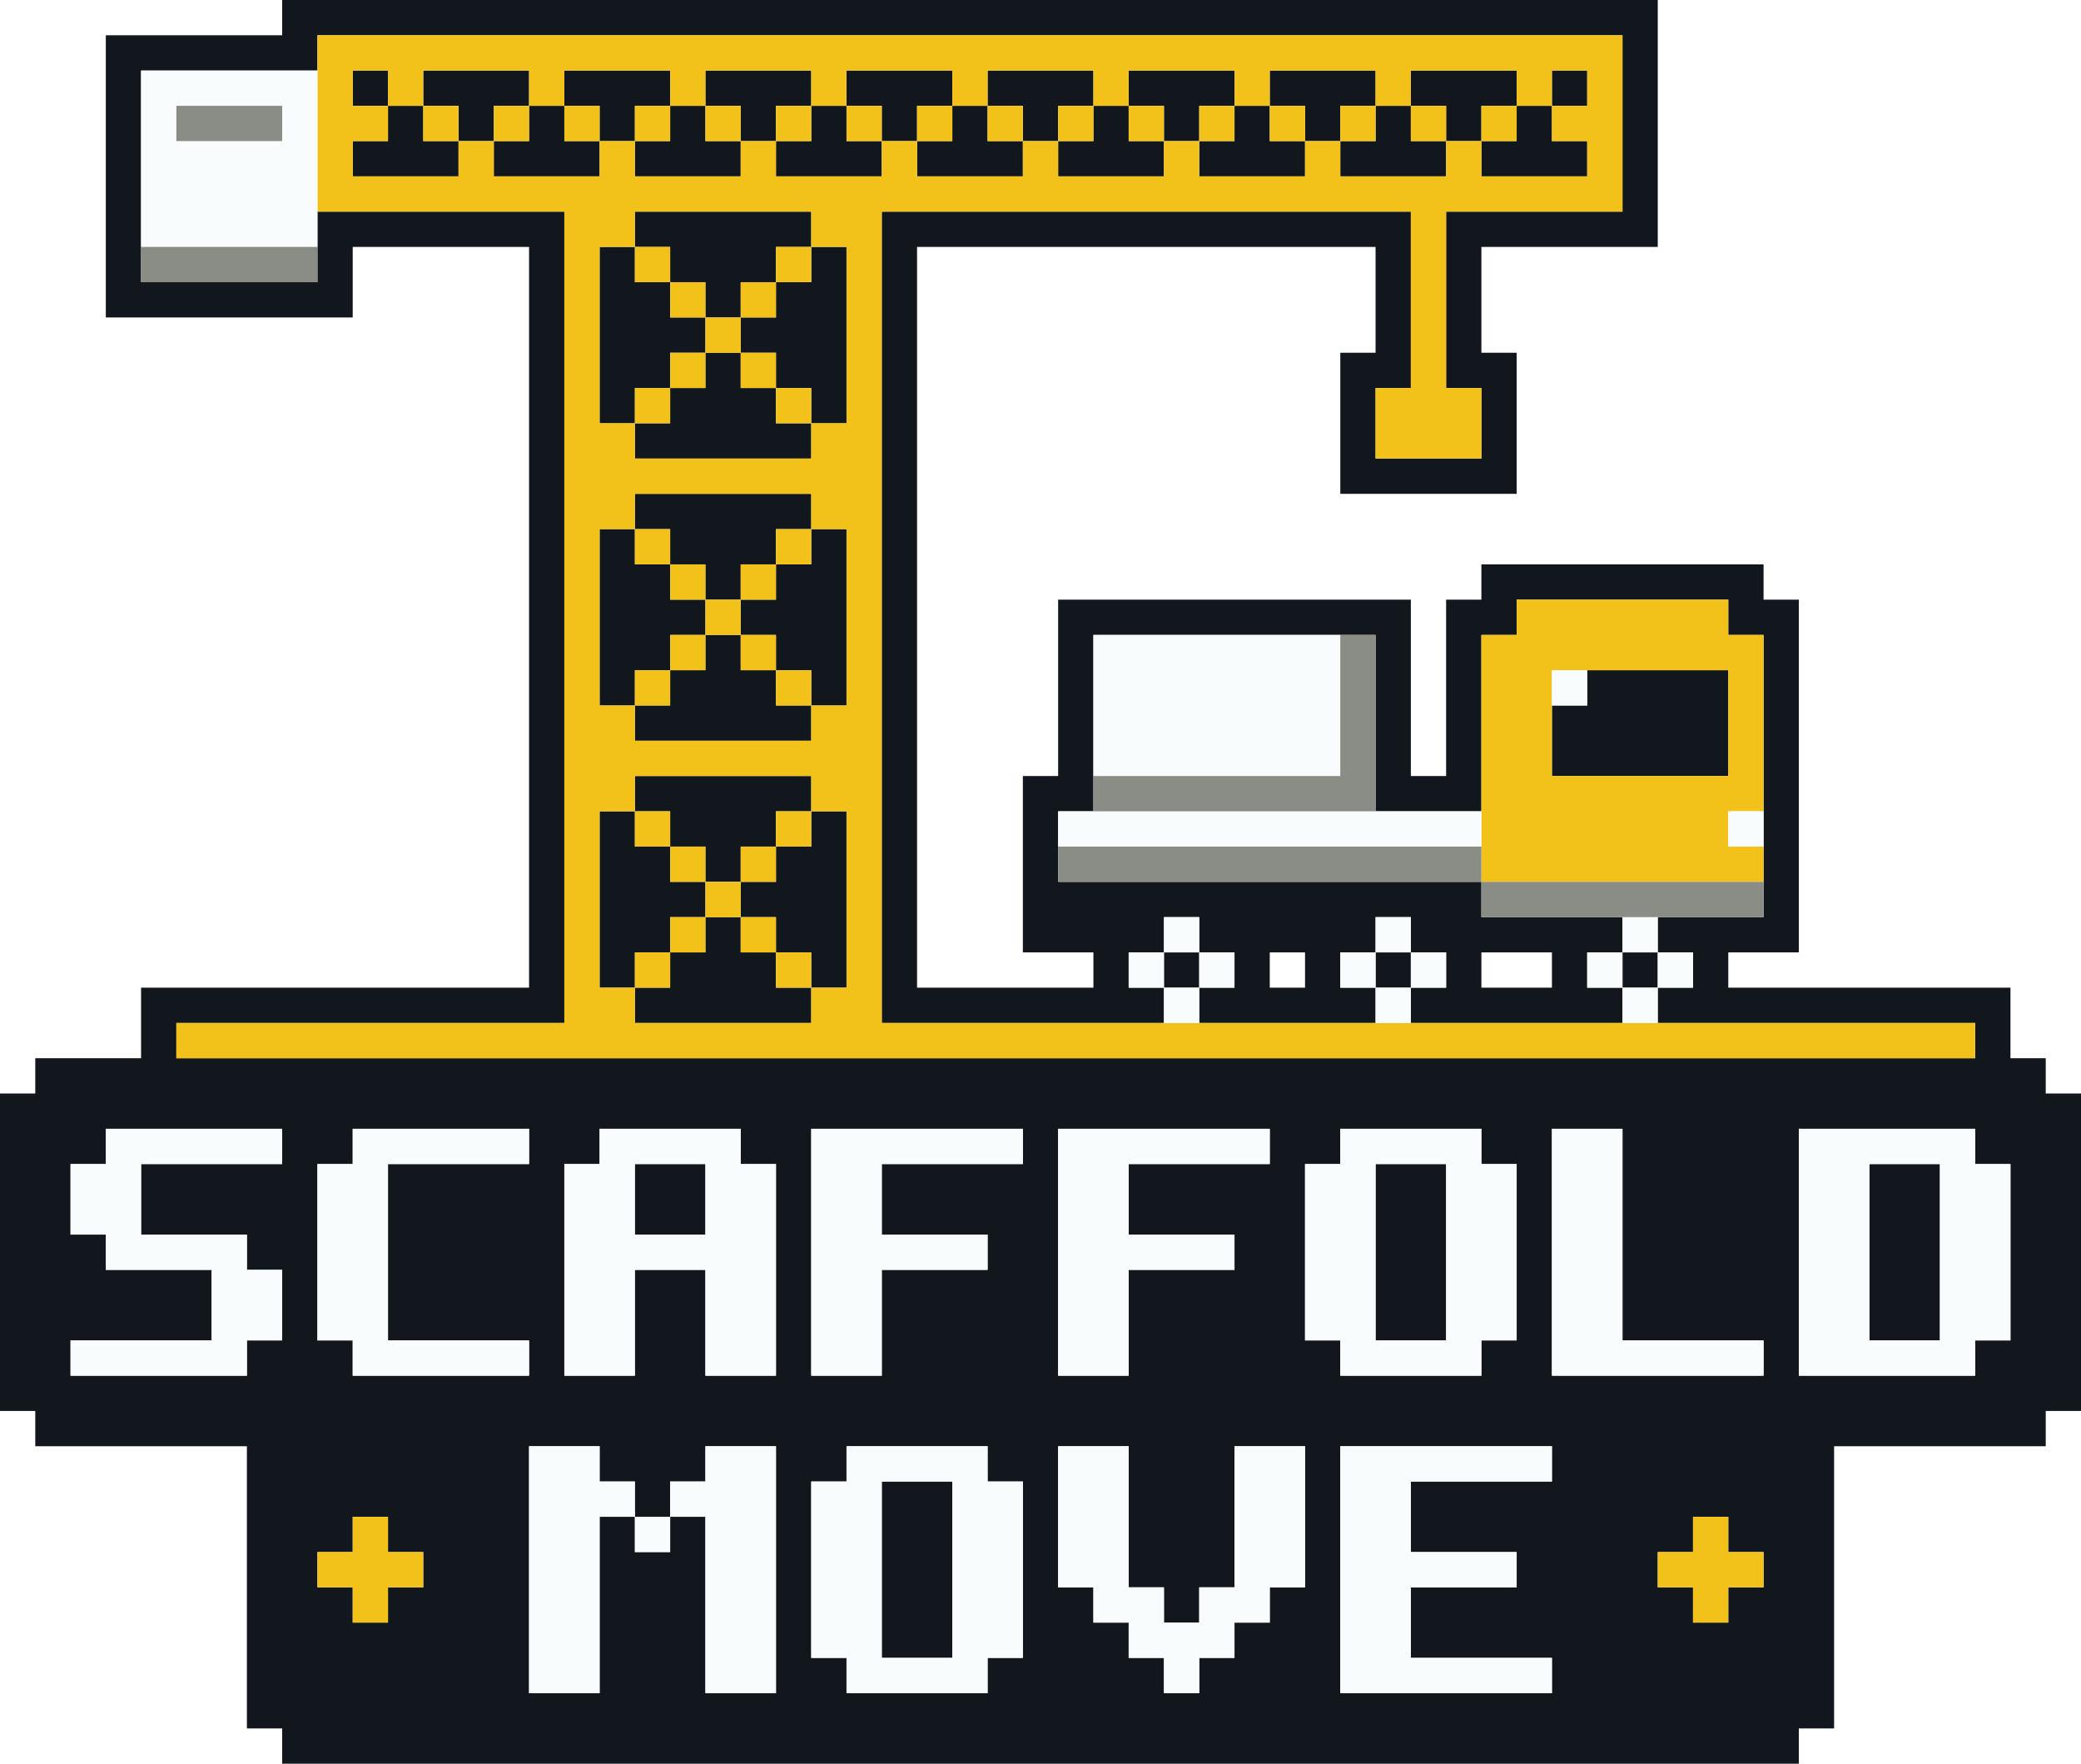
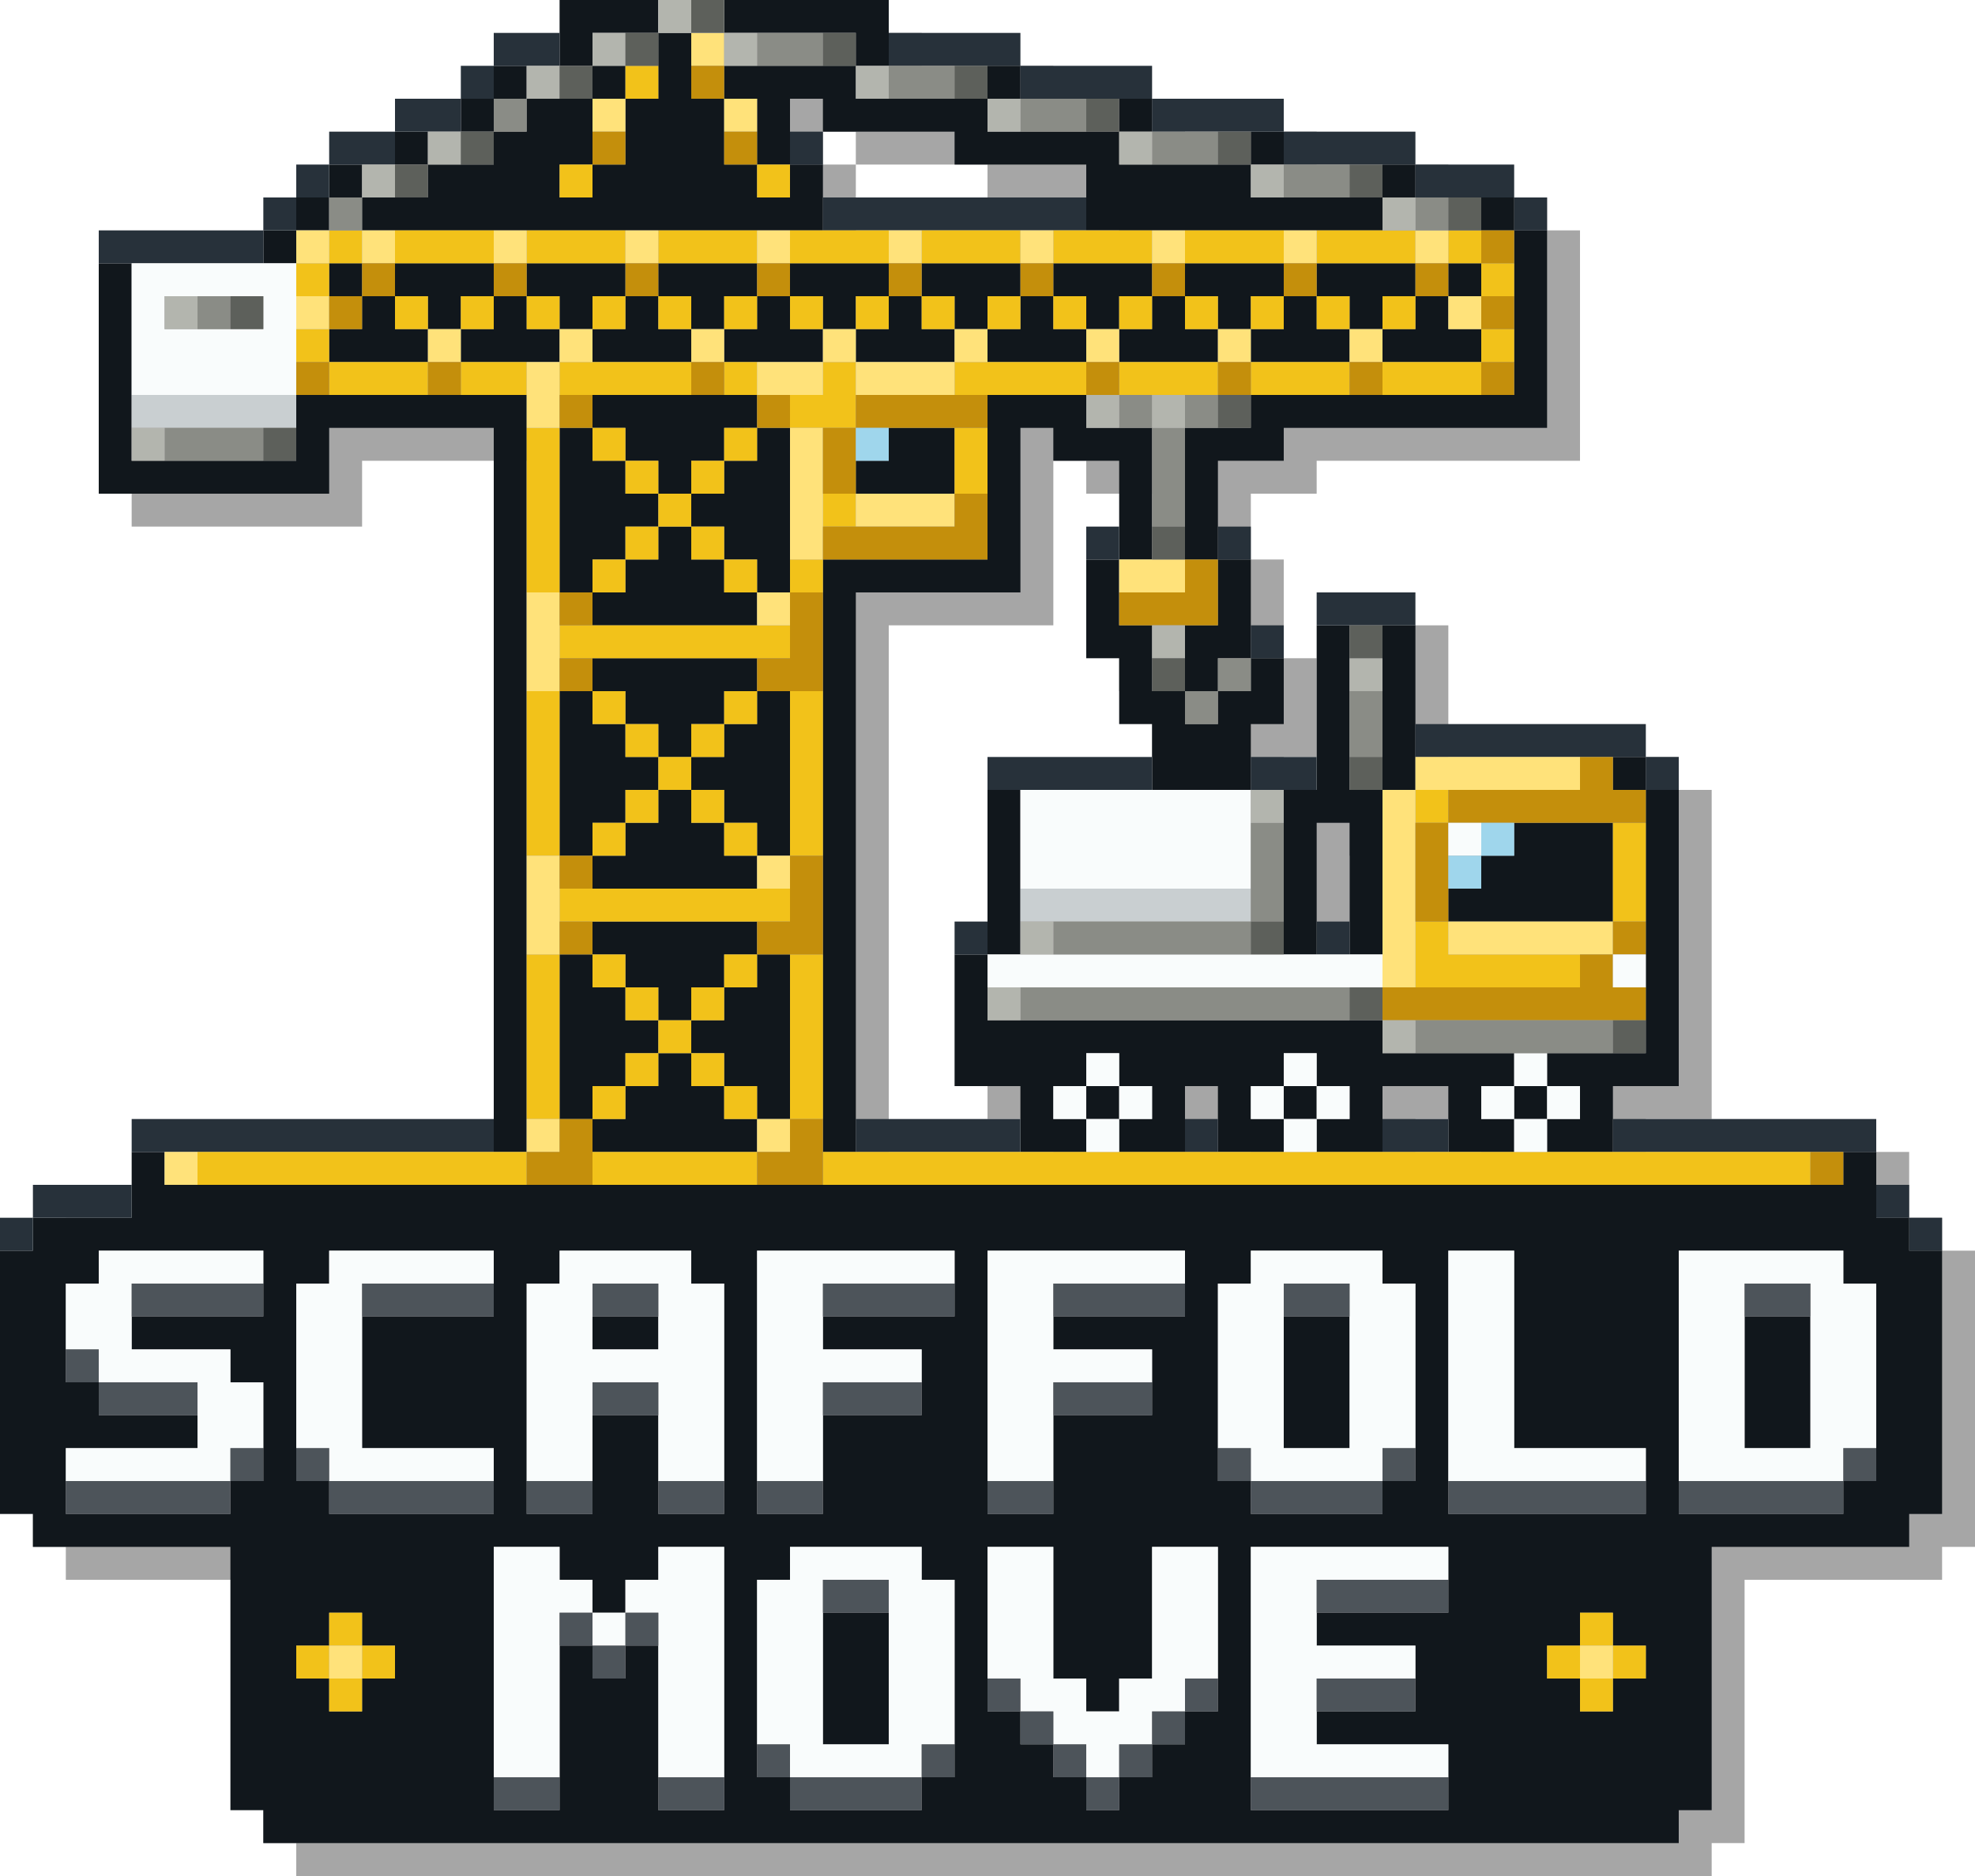
- <svg xmlns="http://www.w3.org/2000/svg" viewBox="0 0 59 50">
-   <path fill="#11171c" d="M15 3h1v1h-1zM17 3h1v1h-1zM23 3h1v1h-1zM25 3h1v1h-1zM39 3h1v1h-1zM41 3h1v1h-1zM17 8h2v1h-2zM20 8h1v1h-1zM22 8h2v1h-2zM17 7h1v1h-1zM19 7h3v1h-3zM23 7h1v1h-1zM18 6h5v1h-5zM18 12h5v1h-5zM17 11h1v1h-1zM19 11h3v1h-3zM23 11h1v1h-1zM17 10h2v1h-2zM20 10h1v1h-1zM22 10h2v1h-2zM17 9h3v1h-3zM21 9h3v1h-3zM41 10h2v1h-2zM17 16h2v1h-2zM20 16h1v1h-1zM22 16h2v1h-2zM39 7h1v3h-1zM41 7h1v3h-1zM17 15h1v1h-1zM19 15h3v1h-3zM23 15h1v1h-1zM18 14h5v1h-5zM18 20h5v1h-5zM17 19h1v1h-1zM19 19h3v1h-3zM23 19h1v1h-1zM29 3h1v1h-1zM17 18h2v1h-2zM20 18h1v1h-1zM22 18h2v1h-2zM17 17h3v1h-3zM21 17h3v1h-3zM17 24h2v1h-2zM20 24h1v1h-1zM22 24h2v1h-2zM17 23h1v1h-1zM19 23h3v1h-3zM23 23h1v1h-1zM31 3h1v1h-1zM33 3h1v1h-1zM35 3h1v1h-1zM37 3h1v1h-1zM39 18h1v4h-1zM41 18h1v4h-1zM44 2h1v1h-1zM46 1h1v5h-1zM18 22h5v1h-5zM34 26h5v1h-5zM40 26h6v1h-6zM29 23h1v2h-1zM43 3h1v1h-1zM0 32h3v1h-3zM18 33h2v2h-2zM25 33h5v2h-5zM32 33h5v2h-5zM0 33h2v2h-2zM15 7h1v21h-1zM42 32h2v1h-2zM50 18h1v8h-1zM56 32h3v1h-3zM0 31h59v1h-59zM1 30h57v1h-57zM17 25h3v1h-3zM22 26h2v1h-2zM28 35h2v1h-2zM32 2h3v1h-3zM37 27h1v1h-1zM22 33h1v6h-1zM29 32h1v1h-1zM7 38h3v1h-3zM17 27h1v1h-1zM19 3h1v1h-1zM7 35h2v1h-2zM12 2h3v1h-3zM17 41h3v1h-3zM7 43h3v1h-3zM11 43h4v1h-4zM29 22h2v1h-2zM33 27h1v1h-1zM36 32h2v1h-2zM40 43h8v1h-8zM49 43h3v1h-3zM7 41h8v2h-8zM40 42h12v1h-12zM22 41h2v1h-2zM44 41h8v1h-8zM8 0h39v1h-39zM3 1h6v1h-6zM46 27h1v1h-1zM3 2h1v6h-1zM10 2h1v1h-1zM12 44h3v1h-3zM16 2h3v1h-3zM20 2h3v1h-3zM24 2h3v1h-3zM28 2h3v1h-3zM32 41h3v4h-3zM36 2h3v1h-3zM40 2h3v1h-3zM44 27h1v1h-1zM11 3h1v1h-1zM13 3h1v1h-1zM15 38h1v1h-1zM17 43h1v1h-1zM19 43h1v1h-1zM21 3h1v1h-1zM23 27h1v1h-1zM25 7h1v21h-1zM27 3h1v1h-1zM29 42h1v3h-1zM31 27h1v1h-1zM33 45h1v1h-1zM35 27h1v1h-1zM37 41h1v4h-1zM39 27h1v1h-1zM41 27h1v1h-1zM43 33h1v5h-1zM10 4h3v1h-3zM14 4h3v1h-3zM18 4h3v1h-3zM22 4h3v1h-3zM26 4h3v1h-3zM30 4h3v1h-3zM34 4h3v1h-3zM38 4h3v1h-3zM42 4h3v1h-3zM9 6h7v1h-7zM18 28h5v1h-5zM25 6h15v1h-15zM41 6h6v1h-6zM9 7h1v1h-1zM19 27h3v1h-3zM3 8h7v1h-7zM17 26h2v1h-2zM20 26h1v1h-1zM22 47h2v1h-2zM17 44h3v4h-3zM21 25h3v1h-3zM38 10h2v1h-2zM41 17h2v1h-2zM38 11h1v2h-1zM42 11h1v2h-1zM38 13h5v1h-5zM42 16h8v1h-8zM30 17h10v1h-10zM49 17h2v1h-2zM30 18h1v4h-1zM50 38h1v1h-1zM45 19h4v1h-4zM44 20h5v2h-5zM29 45h2v1h-2zM39 22h3v1h-3zM29 25h13v1h-13zM29 26h4v1h-4zM34 28h5v1h-5zM40 28h6v1h-6zM47 26h4v1h-4zM48 27h1v1h-1zM4 28h12v1h-12zM25 28h8v1h-8zM47 28h10v1h-10zM4 29h1v1h-1zM56 29h1v1h-1zM1 40h57v1h-57zM0 39h59v1h-59zM0 35h3v1h-3zM8 32h2v1h-2zM15 32h2v1h-2zM21 32h2v1h-2zM36 45h2v1h-2zM42 38h2v1h-2zM46 32h5v6h-5zM56 38h3v1h-3zM0 38h2v1h-2zM4 33h5v2h-5zM11 33h5v5h-5zM18 36h2v3h-2zM22 42h1v5h-1zM25 36h5v3h-5zM32 36h5v2h-5zM39 33h2v5h-2zM53 33h2v5h-2zM57 33h2v5h-2zM7 44h2v1h-2zM28 41h2v1h-2zM35 35h2v1h-2zM0 36h6v2h-6zM8 36h1v2h-1zM7 45h3v1h-3zM32 38h6v1h-6zM7 46h8v2h-8zM44 47h8v1h-8zM18 42h1v1h-1zM25 42h2v5h-2zM40 46h12v1h-12zM11 45h4v1h-4zM40 45h8v1h-8zM49 45h3v1h-3zM43 44h4v1h-4zM50 44h2v1h-2zM29 46h3v1h-3zM35 46h3v1h-3zM28 47h5v1h-5zM34 47h4v1h-4zM7 48h45v1h-45zM8 49h43v1h-43z" />
-   <path fill="#f2c21a" d="M9 2h1v1h-1zM45 2h1v1h-1zM9 1h37v1h-37zM40 3h1v1h-1zM16 3h1v1h-1zM18 3h1v1h-1zM22 3h1v1h-1zM24 3h1v1h-1zM19 2h1v1h-1zM21 4h1v1h-1zM20 3h1v1h-1zM19 8h1v1h-1zM21 8h1v1h-1zM18 7h1v1h-1zM22 7h1v1h-1zM16 6h2v1h-2zM23 6h2v1h-2zM16 12h2v1h-2zM23 12h2v1h-2zM16 7h1v5h-1zM18 11h1v1h-1zM22 11h1v1h-1zM24 7h1v5h-1zM19 10h1v1h-1zM21 10h1v1h-1zM20 9h1v1h-1zM19 16h1v1h-1zM21 16h1v1h-1zM18 15h1v1h-1zM22 15h1v1h-1zM16 14h2v1h-2zM23 14h2v1h-2zM16 13h9v1h-9zM16 20h2v1h-2zM23 20h2v1h-2zM42 18h8v1h-8zM16 15h1v5h-1zM18 19h1v1h-1zM22 19h1v1h-1zM24 15h1v5h-1zM19 18h1v1h-1zM21 18h1v1h-1zM42 22h8v1h-8zM20 17h1v1h-1zM19 24h1v1h-1zM21 24h1v1h-1zM18 23h1v1h-1zM22 23h1v1h-1zM16 22h2v1h-2zM23 22h2v1h-2zM10 43h1v1h-1zM48 43h1v1h-1zM9 5h37v1h-37zM9 4h1v1h-1zM11 2h1v1h-1zM15 2h1v1h-1zM19 26h1v1h-1zM23 2h1v1h-1zM27 2h1v1h-1zM31 2h1v1h-1zM35 2h1v1h-1zM39 2h1v1h-1zM43 2h1v1h-1zM45 4h1v1h-1zM9 3h2v1h-2zM12 3h1v1h-1zM14 3h1v1h-1zM16 23h1v5h-1zM18 27h1v1h-1zM20 25h1v1h-1zM22 27h1v1h-1zM24 23h1v5h-1zM26 3h1v1h-1zM28 3h1v1h-1zM30 3h1v1h-1zM32 3h1v1h-1zM34 3h1v1h-1zM36 3h1v1h-1zM38 3h1v1h-1zM40 6h1v5h-1zM42 3h1v1h-1zM44 3h2v1h-2zM13 4h1v1h-1zM17 4h1v1h-1zM21 26h1v1h-1zM25 4h1v1h-1zM29 4h1v1h-1zM33 4h1v1h-1zM37 4h1v1h-1zM41 4h1v1h-1zM16 28h2v1h-2zM23 28h2v1h-2zM39 11h3v2h-3zM16 21h9v1h-9zM43 17h6v1h-6zM42 24h8v1h-8zM42 19h2v3h-2zM49 19h1v3h-1zM42 23h7v1h-7zM5 29h51v1h-51zM10 45h1v1h-1zM48 45h1v1h-1zM9 44h3v1h-3zM47 44h3v1h-3z" />
-   <path fill="#f9fcfc" d="M4 2h5v1h-5zM33 26h1v1h-1zM39 26h1v1h-1zM46 26h1v1h-1zM16 33h2v2h-2zM20 33h2v2h-2zM23 33h2v2h-2zM30 33h2v2h-2zM10 32h5v1h-5zM38 32h4v1h-4zM51 32h5v1h-5zM20 36h2v3h-2zM30 36h2v3h-2zM23 36h2v3h-2zM15 41h2v1h-2zM20 41h2v1h-2zM38 42h2v2h-2zM24 41h4v1h-4zM33 28h1v1h-1zM38 41h6v1h-6zM4 4h5v3h-5zM4 3h1v1h-1zM8 3h1v1h-1zM31 18h7v4h-7zM44 19h1v1h-1zM30 23h12v1h-12zM49 23h1v1h-1zM33 47h1v1h-1zM39 28h1v1h-1zM46 28h1v1h-1zM32 27h1v1h-1zM34 27h1v1h-1zM38 27h1v1h-1zM40 27h1v1h-1zM45 27h1v1h-1zM47 27h1v1h-1zM3 32h5v1h-5zM10 38h5v1h-5zM17 32h4v1h-4zM23 32h6v1h-6zM30 32h6v1h-6zM38 38h4v1h-4zM44 32h2v6h-2zM51 38h5v1h-5zM2 33h2v2h-2zM9 33h2v5h-2zM16 36h2v3h-2zM20 43h2v5h-2zM23 42h2v5h-2zM30 41h2v4h-2zM37 33h2v5h-2zM41 33h2v5h-2zM51 33h2v5h-2zM55 33h2v5h-2zM3 35h4v1h-4zM16 35h6v1h-6zM23 35h5v1h-5zM30 35h5v1h-5zM6 36h2v2h-2zM2 38h5v1h-5zM44 38h6v1h-6zM15 43h2v5h-2zM24 47h4v1h-4zM35 41h2v4h-2zM38 47h6v1h-6zM15 42h3v1h-3zM19 42h3v1h-3zM27 42h2v5h-2zM38 45h2v2h-2zM18 43h1v1h-1zM38 44h5v1h-5zM31 45h2v1h-2zM34 45h2v1h-2zM32 46h3v1h-3z" />
-   <path fill="#8a8c86" d="M5 3h3v1h-3zM4 7h5v1h-5zM38 18h1v4h-1zM31 22h8v1h-8zM30 24h12v1h-12zM42 25h8v1h-8z" />
+ <svg xmlns="http://www.w3.org/2000/svg" viewBox="0 0 60 57">
+   <path fill="#000" fill-opacity=".35" d="M16 2h16v1h-16zM2 37h57v1h-57zM18 1h10v1h-10zM16 14h16v5h-16zM15 3h21v1h-21zM13 4h12v1h-12zM26 4h14v1h-14zM11 5h15v1h-15zM30 5h14v1h-14zM10 6h16v1h-16zM34 6h13v1h-13zM9 7h39v1h-39zM4 8h44v6h-44zM4 14h7v2h-7zM33 14h7v1h-7zM35 15h3v2h-3zM34 17h5v3h-5zM16 19h11v16h-11zM41 19h3v4h-3zM34 20h6v1h-6zM35 21h5v2h-5zM36 23h3v1h-3zM41 23h10v1h-10zM31 24h21v2h-21zM31 26h10v3h-10zM42 26h10v3h-10zM30 29h22v5h-22zM32 34h5v1h-5zM38 34h5v1h-5zM45 34h5v1h-5zM5 35h53v2h-53zM2 47h57v1h-57zM1 38h59v9h-59zM8 48h45v8h-45zM9 56h43v1h-43z" />
+   <path fill="#11171c" d="M10 5h1v1h-1zM15 2h1v1h-1zM17 1h1v1h-1zM23 3h1v2h-1zM18 5h5v1h-5zM30 10h3v1h-3zM9 6h1v1h-1zM15 9h1v1h-1zM17 9h1v1h-1zM19 3h3v2h-3zM23 9h1v1h-1zM30 2h1v1h-1zM32 8h3v1h-3zM36 8h3v1h-3zM20 1h1v2h-1zM26 10h3v1h-3zM34 3h1v1h-1zM17 0h3v1h-3zM17 14h2v1h-2zM20 14h1v1h-1zM22 14h2v1h-2zM17 13h1v1h-1zM19 13h3v1h-3zM23 13h1v1h-1zM33 9h1v1h-1zM37 9h1v1h-1zM18 12h5v1h-5zM25 9h1v1h-1zM42 5h1v1h-1zM18 18h5v1h-5zM34 14h1v3h-1zM36 14h1v3h-1zM38 4h1v1h-1zM17 17h1v1h-1zM19 17h3v1h-3zM23 17h1v1h-1zM17 16h2v1h-2zM20 16h1v1h-1zM22 16h2v1h-2zM17 15h3v1h-3zM21 15h3v1h-3zM17 22h2v1h-2zM20 22h1v1h-1zM22 22h2v1h-2zM30 13h1v4h-1zM17 21h1v1h-1zM19 21h3v1h-3zM23 21h1v1h-1zM39 9h1v1h-1zM41 9h1v1h-1zM18 20h5v1h-5zM18 26h5v1h-5zM17 25h1v1h-1zM19 25h3v1h-3zM23 25h1v1h-1zM29 9h1v1h-1zM17 24h2v1h-2zM20 24h1v1h-1zM22 24h2v1h-2zM17 23h3v1h-3zM21 23h3v1h-3zM17 30h2v1h-2zM20 30h1v1h-1zM22 30h2v1h-2zM17 29h1v1h-1zM19 29h3v1h-3zM23 29h1v1h-1zM31 9h1v1h-1zM33 17h1v2h-1zM35 9h1v1h-1zM37 17h1v2h-1zM39 25h1v4h-1zM41 25h1v4h-1zM44 8h1v1h-1zM46 7h1v5h-1zM18 28h5v1h-5zM34 21h2v1h-2zM37 21h2v1h-2zM29 29h1v2h-1zM36 19h2v1h-2zM8 7h1v1h-1zM15 13h1v22h-1zM36 20h1v1h-1zM43 9h1v1h-1zM25 3h5v1h-5zM0 38h3v1h-3zM8 39h1v1h-1zM18 40h2v1h-2zM25 40h5v1h-5zM32 40h5v1h-5zM0 39h2v3h-2zM15 39h1v1h-1zM50 24h1v8h-1zM42 38h2v1h-2zM56 38h3v1h-3zM1 37h57v1h-57zM17 31h3v1h-3zM22 32h2v1h-2zM28 41h2v2h-2zM32 13h3v1h-3zM37 33h1v1h-1zM18 2h1v1h-1zM22 39h1v7h-1zM29 38h1v2h-1zM7 45h3v1h-3zM7 41h2v1h-2zM12 8h3v1h-3zM17 33h1v1h-1zM19 9h1v1h-1zM7 49h3v1h-3zM11 49h4v1h-4zM17 47h3v1h-3zM33 33h1v1h-1zM49 49h3v1h-3zM7 47h8v2h-8zM36 38h2v1h-2zM35 22h3v2h-3zM44 47h8v2h-8zM22 47h2v1h-2zM17 51h3v4h-3zM22 0h5v1h-5zM17 50h1v1h-1zM20 32h1v1h-1zM26 1h1v1h-1zM15 44h1v2h-1zM18 48h1v1h-1zM22 2h4v1h-4zM30 24h1v5h-1zM14 3h1v1h-1zM16 3h2v1h-2zM19 33h3v1h-3zM23 33h1v1h-1zM25 43h5v3h-5zM34 20h1v1h-1zM12 4h1v1h-1zM15 4h3v1h-3zM29 4h5v1h-5zM38 20h1v1h-1zM10 8h1v1h-1zM13 5h4v1h-4zM18 34h5v1h-5zM24 5h1v1h-1zM33 5h5v1h-5zM42 19h1v5h-1zM9 13h1v1h-1zM11 6h14v1h-14zM33 6h9v1h-9zM45 6h1v1h-1zM8 42h1v3h-1zM46 33h1v1h-1zM3 8h1v6h-1zM12 50h3v1h-3zM16 8h3v1h-3zM20 8h3v1h-3zM24 8h3v1h-3zM28 8h3v1h-3zM32 47h3v4h-3zM36 13h3v1h-3zM40 8h3v1h-3zM44 33h1v1h-1zM11 9h1v1h-1zM13 9h1v1h-1zM19 50h1v1h-1zM21 9h1v1h-1zM25 18h1v17h-1zM27 9h1v1h-1zM29 48h1v4h-1zM31 33h1v1h-1zM33 51h1v1h-1zM35 33h1v1h-1zM37 47h1v5h-1zM39 33h1v1h-1zM41 33h1v1h-1zM43 39h1v6h-1zM10 10h3v1h-3zM14 10h3v1h-3zM18 10h3v1h-3zM22 10h3v1h-3zM26 14h3v1h-3zM30 12h3v1h-3zM34 10h3v1h-3zM38 10h3v1h-3zM42 10h3v1h-3zM9 12h7v1h-7zM38 12h9v1h-9zM27 13h2v1h-2zM3 14h7v1h-7zM17 32h2v1h-2zM22 54h2v1h-2zM36 39h1v1h-1zM21 31h3v1h-3zM25 17h6v1h-6zM33 19h2v1h-2zM36 52h2v1h-2zM40 19h1v5h-1zM34 34h2v1h-2zM37 34h2v1h-2zM35 53h3v1h-3zM49 23h1v1h-1zM39 24h3v1h-3zM50 44h1v2h-1zM46 25h3v1h-3zM45 26h4v1h-4zM44 27h5v1h-5zM29 31h13v1h-13zM29 32h4v1h-4zM34 32h5v1h-5zM40 32h6v1h-6zM47 32h4v1h-4zM48 33h1v1h-1zM31 34h2v1h-2zM40 34h2v1h-2zM44 34h2v1h-2zM47 34h2v1h-2zM4 35h1v1h-1zM56 35h1v1h-1zM4 36h53v1h-53zM1 46h57v1h-57zM0 42h3v1h-3zM8 38h2v1h-2zM15 38h2v1h-2zM21 38h2v1h-2zM42 45h2v1h-2zM46 38h5v6h-5zM56 45h3v1h-3zM0 44h2v2h-2zM22 48h1v6h-1zM57 39h2v6h-2zM4 40h5v1h-5zM11 40h5v4h-5zM18 43h2v3h-2zM32 43h5v2h-5zM39 40h2v4h-2zM53 40h2v4h-2zM7 50h2v1h-2zM28 47h2v1h-2zM35 41h2v2h-2zM0 43h6v1h-6zM7 51h3v1h-3zM32 45h6v1h-6zM7 52h8v3h-8zM44 53h8v2h-8zM11 51h4v1h-4zM25 49h2v4h-2zM40 49h8v1h-8zM49 51h3v1h-3zM43 50h4v1h-4zM50 50h2v1h-2zM43 51h5v1h-5zM29 52h2v1h-2zM40 52h12v1h-12zM29 53h3v1h-3zM28 54h5v1h-5zM34 54h4v1h-4zM8 55h43v1h-43z" />
+   <path fill="#27313a" d="M15 1h2v1h-2zM27 1h4v1h-4zM14 2h1v1h-1zM31 2h4v1h-4zM12 3h2v1h-2zM35 3h4v1h-4zM10 4h2v1h-2zM24 4h1v1h-1zM39 4h4v1h-4zM9 5h1v1h-1zM43 5h3v1h-3zM8 6h1v1h-1zM25 6h8v1h-8zM46 6h1v1h-1zM3 7h5v1h-5zM33 16h1v1h-1zM37 16h1v1h-1zM40 18h3v1h-3zM38 19h1v1h-1zM43 22h7v1h-7zM30 23h5v1h-5zM38 23h2v1h-2zM50 23h1v1h-1zM29 28h1v1h-1zM40 28h1v1h-1zM4 34h11v1h-11zM26 34h5v1h-5zM36 34h1v1h-1zM42 34h2v1h-2zM49 34h8v1h-8zM1 36h3v1h-3zM57 36h1v1h-1zM0 37h1v1h-1zM58 37h1v1h-1z" />
+   <path fill="#f2c21a" d="M9 8h1v1h-1zM45 8h1v1h-1zM22 9h1v1h-1zM16 9h1v1h-1zM18 9h1v1h-1zM22 11h1v1h-1zM19 2h1v1h-1zM20 9h1v1h-1zM25 11h1v1h-1zM19 14h1v1h-1zM21 14h1v1h-1zM18 13h1v1h-1zM22 13h1v1h-1zM24 9h1v1h-1zM16 13h1v5h-1zM18 17h1v1h-1zM22 17h1v1h-1zM24 17h1v1h-1zM19 16h1v1h-1zM21 16h1v1h-1zM20 15h1v1h-1zM19 22h1v1h-1zM21 22h1v1h-1zM18 21h1v1h-1zM22 21h1v1h-1zM17 19h7v1h-7zM43 24h1v1h-1zM16 21h1v5h-1zM18 25h1v1h-1zM22 25h1v1h-1zM24 21h1v5h-1zM19 24h1v1h-1zM21 24h1v1h-1zM20 23h1v1h-1zM19 30h1v1h-1zM21 30h1v1h-1zM18 29h1v1h-1zM22 29h1v1h-1zM10 7h1v1h-1zM9 10h1v1h-1zM49 25h1v3h-1zM10 49h1v1h-1zM48 49h1v1h-1zM19 32h1v1h-1zM17 5h1v1h-1zM23 5h1v1h-1zM10 51h1v1h-1zM12 7h3v1h-3zM16 7h3v1h-3zM20 7h3v1h-3zM24 7h3v1h-3zM28 7h3v1h-3zM32 7h3v1h-3zM36 7h3v1h-3zM40 7h3v1h-3zM44 7h1v1h-1zM9 50h1v1h-1zM45 10h1v1h-1zM12 9h1v1h-1zM14 9h1v1h-1zM16 29h1v5h-1zM18 33h1v1h-1zM20 31h1v1h-1zM22 33h1v1h-1zM24 29h1v5h-1zM26 9h1v1h-1zM28 9h1v1h-1zM30 9h1v1h-1zM32 9h1v1h-1zM34 9h1v1h-1zM36 9h1v1h-1zM38 9h1v1h-1zM40 9h1v1h-1zM42 9h1v1h-1zM10 11h3v1h-3zM14 11h2v1h-2zM17 11h4v1h-4zM25 15h1v1h-1zM29 11h4v1h-4zM34 11h3v1h-3zM38 11h3v1h-3zM42 11h3v1h-3zM24 12h2v1h-2zM29 13h1v2h-1zM21 32h1v1h-1zM17 27h7v1h-7zM43 28h1v1h-1zM49 50h1v1h-1zM43 29h5v1h-5zM6 35h10v1h-10zM18 35h5v1h-5zM25 35h30v1h-30zM48 51h1v1h-1zM11 50h1v1h-1zM47 50h1v1h-1z" />
+   <path fill="#ffe27a" d="M9 7h1v1h-1zM21 1h1v1h-1zM26 11h3v1h-3zM16 11h1v2h-1zM23 7h1v1h-1zM16 18h1v3h-1zM23 18h1v1h-1zM16 26h1v3h-1zM23 26h1v1h-1zM21 10h1v1h-1zM18 3h1v1h-1zM22 3h1v1h-1zM9 9h1v1h-1zM11 7h1v1h-1zM15 7h1v1h-1zM19 7h1v1h-1zM23 34h1v1h-1zM27 7h1v1h-1zM31 7h1v1h-1zM35 7h1v1h-1zM39 7h1v1h-1zM43 7h1v1h-1zM44 9h1v1h-1zM13 10h1v1h-1zM17 10h1v1h-1zM25 10h1v1h-1zM29 10h1v1h-1zM33 10h1v1h-1zM37 10h1v1h-1zM41 10h1v1h-1zM16 34h1v1h-1zM23 11h2v1h-2zM26 15h3v1h-3zM24 13h1v4h-1zM34 17h2v1h-2zM43 23h5v1h-5zM42 24h1v6h-1zM44 28h5v1h-5zM5 35h1v1h-1zM10 50h1v1h-1zM48 50h1v1h-1z" />
+   <path fill="#c48f0c" d="M45 7h1v1h-1zM21 2h1v1h-1zM45 9h1v1h-1zM23 8h1v1h-1zM17 12h1v1h-1zM17 18h1v1h-1zM43 8h1v1h-1zM17 20h1v1h-1zM24 18h1v2h-1zM17 26h1v1h-1zM23 20h2v1h-2zM48 23h1v1h-1zM17 28h1v1h-1zM24 26h1v2h-1zM23 28h2v1h-2zM21 11h1v1h-1zM18 4h1v1h-1zM22 4h1v1h-1zM45 11h1v1h-1zM11 8h1v1h-1zM15 8h1v1h-1zM19 8h1v1h-1zM23 12h1v1h-1zM27 8h1v1h-1zM31 8h1v1h-1zM35 8h1v1h-1zM39 8h1v1h-1zM43 25h1v3h-1zM10 9h1v1h-1zM9 11h1v1h-1zM13 11h1v1h-1zM33 11h1v1h-1zM37 11h1v1h-1zM41 11h1v1h-1zM17 34h1v1h-1zM26 12h4v1h-4zM25 13h1v2h-1zM29 15h1v1h-1zM25 16h5v1h-5zM36 17h1v1h-1zM24 34h1v1h-1zM34 18h3v1h-3zM23 35h2v1h-2zM48 29h1v1h-1zM44 24h6v1h-6zM49 28h1v1h-1zM42 30h8v1h-8zM16 35h2v1h-2zM55 35h1v1h-1z" />
+   <path fill="#f9fcfc" d="M4 8h5v1h-5zM33 32h1v1h-1zM39 32h1v1h-1zM46 32h1v1h-1zM16 39h2v2h-2zM20 39h2v2h-2zM23 39h2v2h-2zM30 39h2v2h-2zM10 38h5v1h-5zM38 38h4v1h-4zM51 38h5v1h-5zM20 42h2v3h-2zM30 42h2v3h-2zM23 42h2v3h-2zM15 47h2v1h-2zM20 47h2v1h-2zM38 48h2v2h-2zM24 47h4v1h-4zM33 34h1v1h-1zM38 47h6v1h-6zM4 10h5v2h-5zM4 9h1v1h-1zM8 9h1v1h-1zM31 24h7v3h-7zM44 25h1v1h-1zM30 29h12v1h-12zM49 29h1v1h-1zM33 53h1v1h-1zM39 34h1v1h-1zM46 34h1v1h-1zM32 33h1v1h-1zM34 33h1v1h-1zM38 33h1v1h-1zM40 33h1v1h-1zM45 33h1v1h-1zM47 33h1v1h-1zM3 38h5v1h-5zM10 44h5v1h-5zM17 38h4v1h-4zM23 38h6v1h-6zM30 38h6v1h-6zM38 44h4v1h-4zM44 38h2v6h-2zM51 44h5v1h-5zM2 39h2v2h-2zM9 39h2v5h-2zM16 42h2v3h-2zM20 49h2v5h-2zM23 48h2v5h-2zM30 47h2v4h-2zM37 39h2v5h-2zM41 39h2v5h-2zM51 39h2v5h-2zM55 39h2v5h-2zM3 41h4v1h-4zM16 41h6v1h-6zM23 41h5v1h-5zM30 41h5v1h-5zM6 42h2v2h-2zM2 44h5v1h-5zM44 44h6v1h-6zM15 49h2v5h-2zM24 53h4v1h-4zM35 47h2v4h-2zM38 53h6v1h-6zM15 48h3v1h-3zM19 48h3v1h-3zM27 48h2v5h-2zM38 51h2v2h-2zM18 49h1v1h-1zM38 50h5v1h-5zM31 51h2v1h-2zM34 51h2v1h-2zM32 52h3v1h-3z" />
+   <path fill="#c9cfd1" d="M4 12h5v1h-5zM31 27h7v1h-7z" />
+   <path fill="#8a8c86" d="M36 12h1v1h-1zM23 1h2v1h-2zM27 2h2v1h-2zM15 3h1v1h-1zM31 3h2v1h-2zM35 4h2v1h-2zM39 5h2v1h-2zM10 6h1v1h-1zM43 6h1v1h-1zM6 9h1v1h-1zM34 12h1v1h-1zM36 21h1v1h-1zM5 13h3v1h-3zM35 13h1v3h-1zM37 20h1v1h-1zM41 21h1v2h-1zM38 25h1v3h-1zM32 28h6v1h-6zM31 30h10v1h-10zM43 31h6v1h-6z" />
+   <path fill="#b3b5ae" d="M35 12h1v1h-1zM38 5h1v1h-1zM30 3h1v1h-1zM42 6h1v1h-1zM20 0h1v1h-1zM18 1h1v1h-1zM22 1h1v1h-1zM16 2h1v1h-1zM26 2h1v1h-1zM30 30h1v1h-1zM13 4h1v1h-1zM34 4h1v1h-1zM11 5h1v1h-1zM38 24h1v1h-1zM42 31h1v1h-1zM5 9h1v1h-1zM33 12h1v1h-1zM35 19h1v1h-1zM4 13h1v1h-1zM41 20h1v1h-1zM31 28h1v1h-1z" />
+   <path fill="#5d605b" d="M37 4h1v1h-1zM41 5h1v1h-1zM35 16h1v1h-1zM41 19h1v1h-1zM41 23h1v1h-1zM21 0h1v1h-1zM19 1h1v1h-1zM25 1h1v1h-1zM17 2h1v1h-1zM29 2h1v1h-1zM33 3h1v1h-1zM14 4h1v1h-1zM37 12h1v1h-1zM12 5h1v1h-1zM41 30h1v1h-1zM44 6h1v1h-1zM7 9h1v1h-1zM8 13h1v1h-1zM35 20h1v1h-1zM38 28h1v1h-1zM49 31h1v1h-1z" />
+   <path fill="#9fd6ec" d="M26 13h1v1h-1zM45 25h1v1h-1zM44 26h1v1h-1z" />
+   <path fill="#4d545a" d="M18 39h2v1h-2zM20 45h2v1h-2zM4 39h4v1h-4zM11 39h4v1h-4zM18 42h2v1h-2zM25 39h4v1h-4zM32 39h4v1h-4zM39 39h2v1h-2zM53 39h2v1h-2zM2 41h1v1h-1zM3 42h3v1h-3zM25 42h3v1h-3zM32 42h3v1h-3zM7 44h1v1h-1zM9 44h1v1h-1zM37 44h1v1h-1zM42 44h1v1h-1zM56 44h1v1h-1zM2 45h5v1h-5zM10 45h5v1h-5zM16 45h2v1h-2zM20 54h2v1h-2zM23 45h2v1h-2zM30 45h2v1h-2zM38 45h4v1h-4zM44 45h6v1h-6zM51 45h5v1h-5zM25 48h2v1h-2zM40 48h4v1h-4zM17 49h1v1h-1zM19 49h1v1h-1zM18 50h1v1h-1zM30 51h1v1h-1zM36 51h1v1h-1zM40 51h3v1h-3zM31 52h1v1h-1zM35 52h1v1h-1zM23 53h1v1h-1zM28 53h1v1h-1zM32 53h1v1h-1zM34 53h1v1h-1zM15 54h2v1h-2zM24 54h4v1h-4zM33 54h1v1h-1zM38 54h6v1h-6z" />
</svg>
